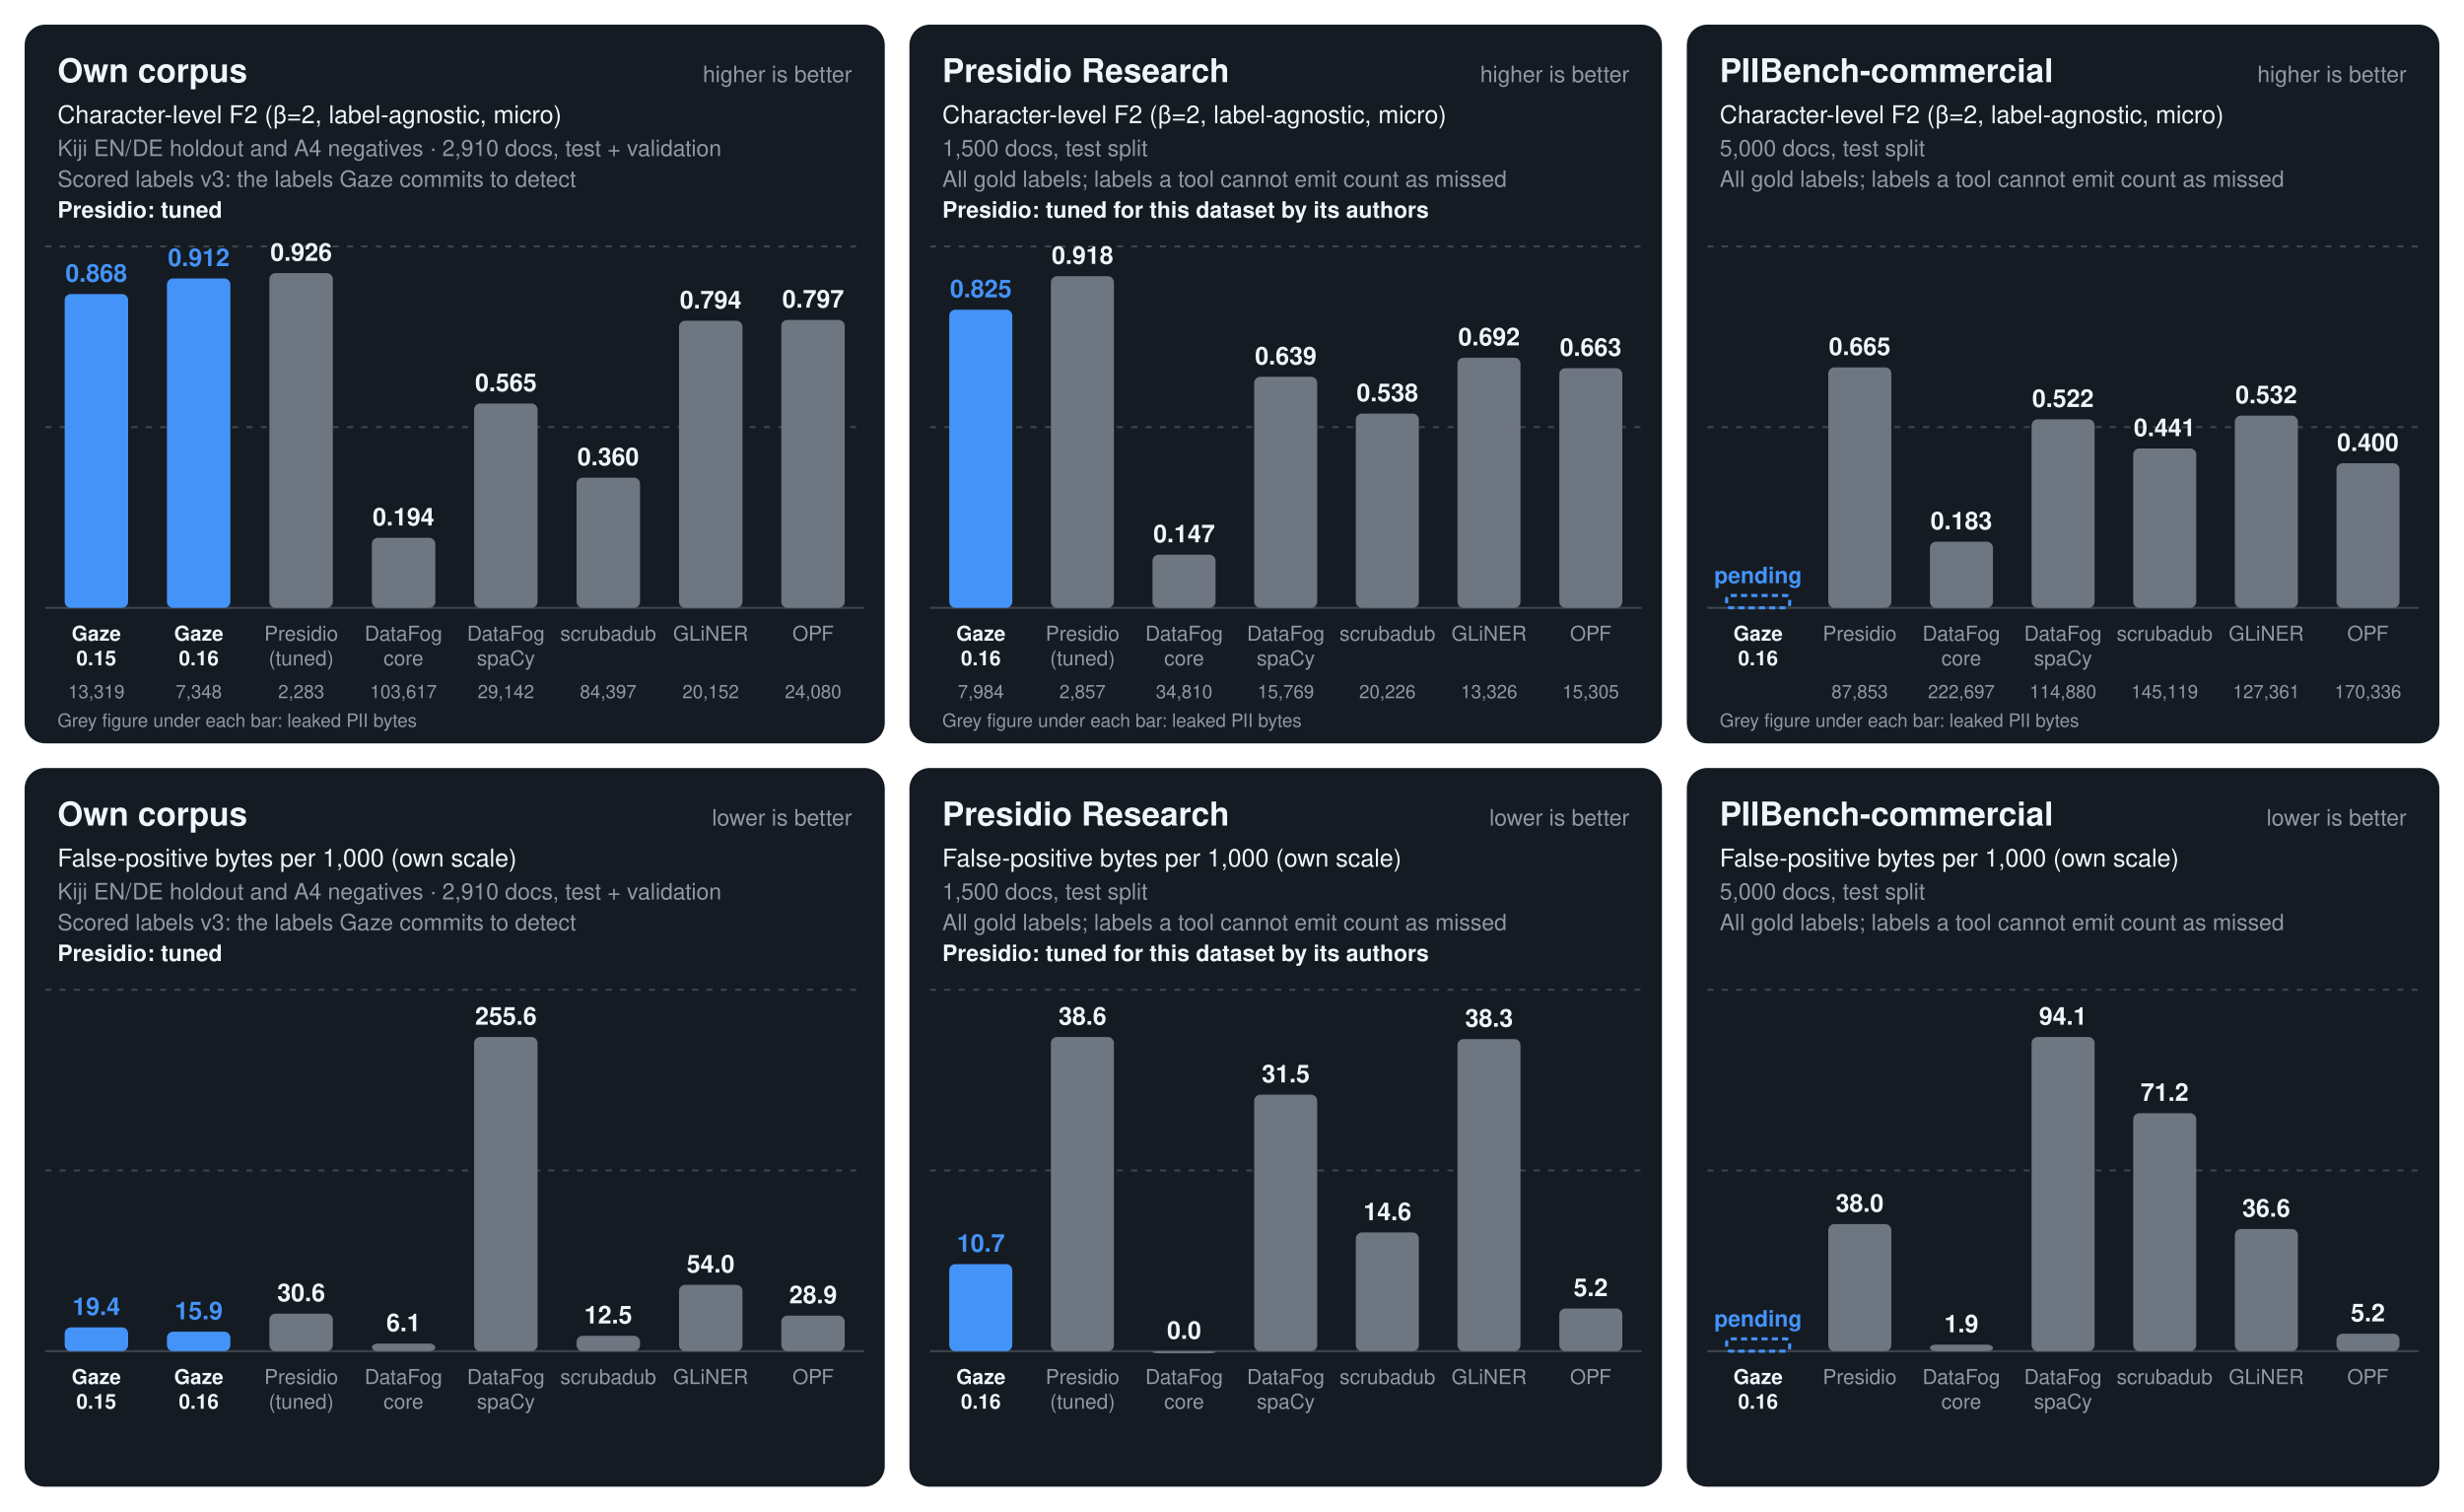
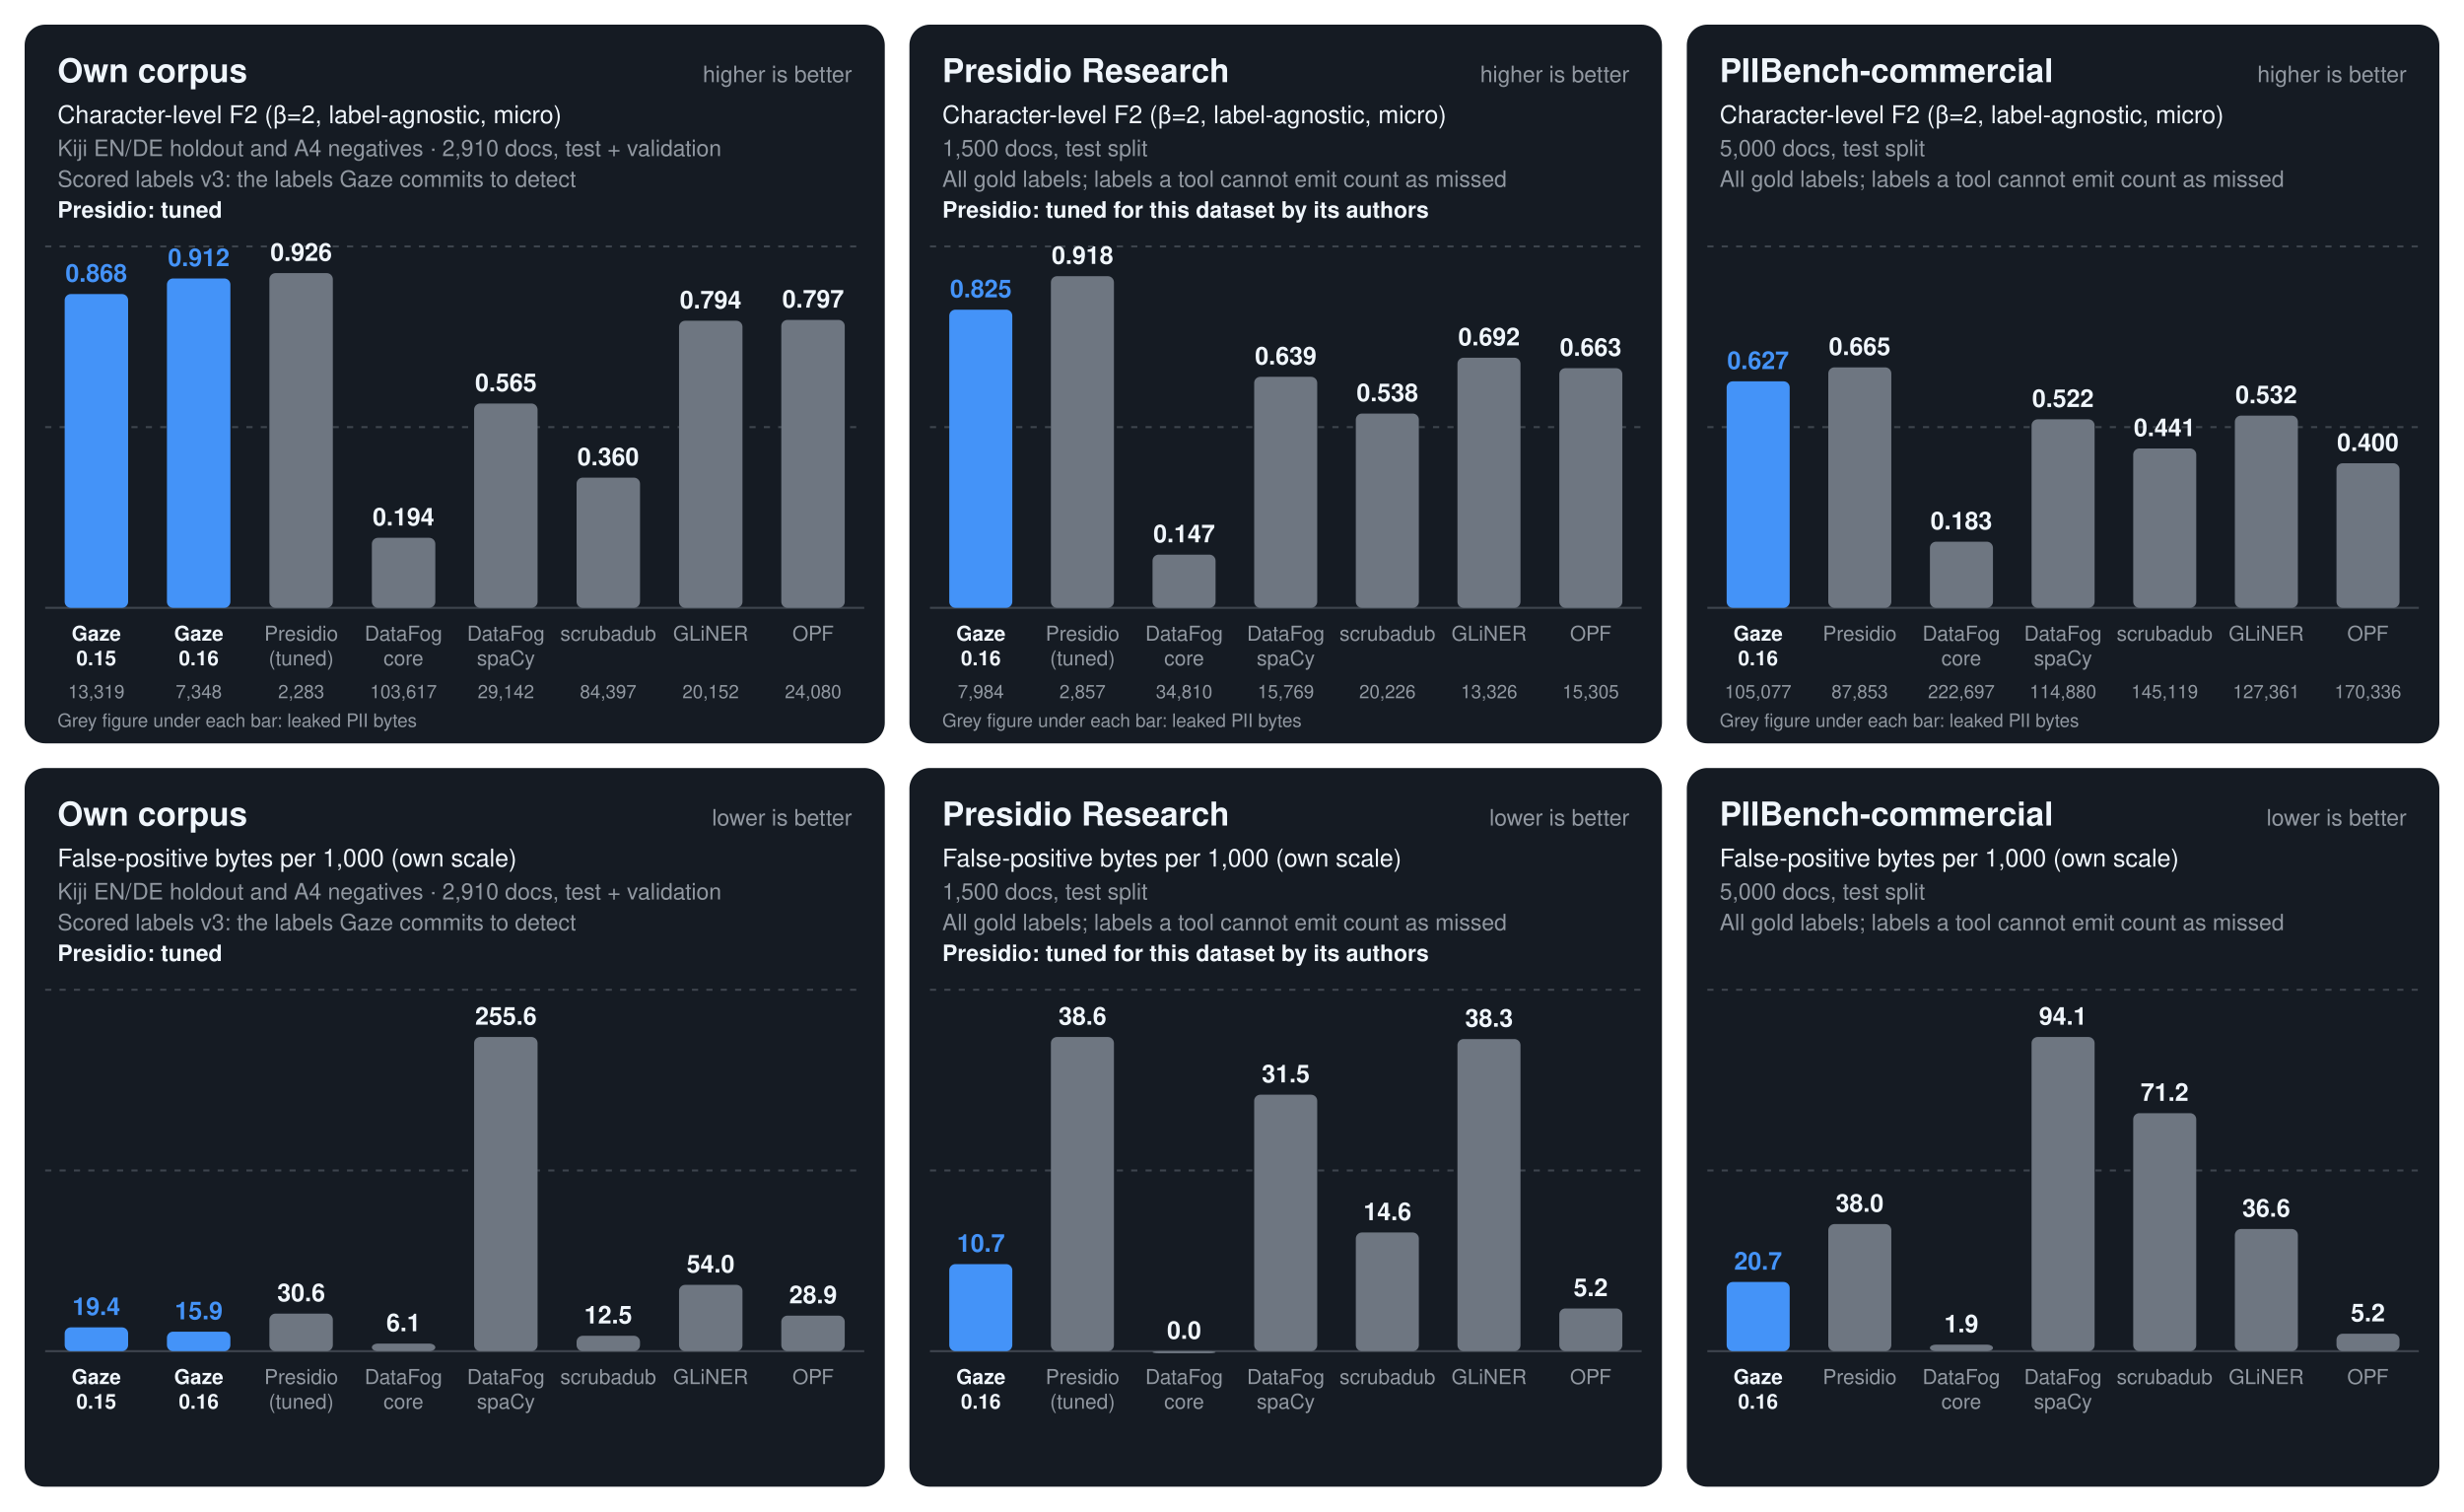
<svg xmlns="http://www.w3.org/2000/svg" viewBox="0 0 1200 736" width="1200" height="736" font-family="-apple-system,BlinkMacSystemFont,'Segoe UI',Helvetica,Arial,sans-serif" role="img" aria-label="Benchmark panels for own corpus, Presidio Research and PIIBench-commercial: character-level F2 (higher is better) with leaked PII bytes under each bar, and false-positive bytes per 1,000 bytes (lower is better), Gaze release against declared competitor configurations.">
  <rect x="12.0" y="12" width="418.9" height="350" rx="10" fill="#151b23" />
  <text x="28.0" y="40" font-size="16" font-weight="700" fill="#f0f6fc">Own corpus</text>
  <text x="414.9" y="40" font-size="11" text-anchor="end" fill="#9198a1">higher is better</text>
  <text x="28.0" y="60" font-size="12" fill="#f0f6fc">Character-level F2 (β=2, label-agnostic, micro)</text>
  <text x="28.0" y="76" font-size="11" fill="#9198a1">Kiji EN/DE holdout and A4 negatives · 2,910 docs, test + validation</text>
  <text x="28.0" y="91" font-size="11" fill="#9198a1">Scored labels v3: the labels Gaze commits to detect</text>
  <text x="28.0" y="106" font-size="11" font-weight="600" fill="#f0f6fc" textLength="93.0" lengthAdjust="spacingAndGlyphs">Presidio: tuned</text>
  <line x1="22.0" x2="420.9" y1="296.0" y2="296.0" stroke="#3d444d" stroke-width="1" />
  <line x1="22.0" x2="420.9" y1="208.0" y2="208.0" stroke="#3d444d" stroke-width="1" stroke-dasharray="3 4" />
  <line x1="22.0" x2="420.9" y1="120.0" y2="120.0" stroke="#3d444d" stroke-width="1" stroke-dasharray="3 4" />
  <rect x="31.5" y="143.2" width="30.9" height="152.8" rx="3" fill="#4493f8" />
  <text x="46.9" y="137.2" font-size="12" font-weight="700" text-anchor="middle" fill="#4493f8">0.868</text>
  <text x="46.9" y="312" font-size="10" font-weight="600" text-anchor="middle" fill="#f0f6fc">Gaze</text>
  <text x="46.9" y="324" font-size="10" font-weight="600" text-anchor="middle" fill="#f0f6fc">0.15</text>
  <text x="46.9" y="340.0" font-size="9" text-anchor="middle" fill="#9198a1">13,319</text>
  <rect x="81.3" y="135.6" width="30.9" height="160.4" rx="3" fill="#4493f8" />
  <text x="96.8" y="129.6" font-size="12" font-weight="700" text-anchor="middle" fill="#4493f8">0.912</text>
  <text x="96.8" y="312" font-size="10" font-weight="600" text-anchor="middle" fill="#f0f6fc">Gaze</text>
  <text x="96.8" y="324" font-size="10" font-weight="600" text-anchor="middle" fill="#f0f6fc">0.16</text>
  <text x="96.8" y="340.0" font-size="9" text-anchor="middle" fill="#9198a1">7,348</text>
  <rect x="131.2" y="133.0" width="30.9" height="163.0" rx="3" fill="#6e7681" />
  <text x="146.7" y="127.0" font-size="12" font-weight="700" text-anchor="middle" fill="#f0f6fc">0.926</text>
  <text x="146.7" y="312" font-size="10" font-weight="400" text-anchor="middle" fill="#9198a1" textLength="43.9" lengthAdjust="spacingAndGlyphs">Presidio</text>
  <text x="146.7" y="324" font-size="10" font-weight="400" text-anchor="middle" fill="#9198a1">(tuned)</text>
  <text x="146.7" y="340.0" font-size="9" text-anchor="middle" fill="#9198a1">2,283</text>
  <rect x="181.1" y="261.9" width="30.9" height="34.1" rx="3" fill="#6e7681" />
  <text x="196.5" y="255.9" font-size="12" font-weight="700" text-anchor="middle" fill="#f0f6fc">0.194</text>
  <text x="196.5" y="312" font-size="10" font-weight="400" text-anchor="middle" fill="#9198a1">DataFog</text>
  <text x="196.5" y="324" font-size="10" font-weight="400" text-anchor="middle" fill="#9198a1">core</text>
  <text x="196.5" y="340.0" font-size="9" text-anchor="middle" fill="#9198a1">103,617</text>
  <rect x="230.9" y="196.5" width="30.9" height="99.5" rx="3" fill="#6e7681" />
  <text x="246.4" y="190.5" font-size="12" font-weight="700" text-anchor="middle" fill="#f0f6fc">0.565</text>
  <text x="246.4" y="312" font-size="10" font-weight="400" text-anchor="middle" fill="#9198a1">DataFog</text>
  <text x="246.4" y="324" font-size="10" font-weight="400" text-anchor="middle" fill="#9198a1">spaCy</text>
  <text x="246.4" y="340.0" font-size="9" text-anchor="middle" fill="#9198a1">29,142</text>
  <rect x="280.8" y="232.6" width="30.9" height="63.4" rx="3" fill="#6e7681" />
  <text x="296.2" y="226.6" font-size="12" font-weight="700" text-anchor="middle" fill="#f0f6fc">0.360</text>
  <text x="296.2" y="312" font-size="10" font-weight="400" text-anchor="middle" fill="#9198a1" textLength="43.9" lengthAdjust="spacingAndGlyphs">scrubadub</text>
  <text x="296.2" y="340.0" font-size="9" text-anchor="middle" fill="#9198a1">84,397</text>
  <rect x="330.7" y="156.2" width="30.9" height="139.8" rx="3" fill="#6e7681" />
  <text x="346.1" y="150.2" font-size="12" font-weight="700" text-anchor="middle" fill="#f0f6fc">0.794</text>
  <text x="346.1" y="312" font-size="10" font-weight="400" text-anchor="middle" fill="#9198a1">GLiNER</text>
  <text x="346.1" y="340.0" font-size="9" text-anchor="middle" fill="#9198a1">20,152</text>
  <rect x="380.5" y="155.8" width="30.9" height="140.2" rx="3" fill="#6e7681" />
  <text x="396.0" y="149.8" font-size="12" font-weight="700" text-anchor="middle" fill="#f0f6fc">0.797</text>
  <text x="396.0" y="312" font-size="10" font-weight="400" text-anchor="middle" fill="#9198a1">OPF</text>
  <text x="396.0" y="340.0" font-size="9" text-anchor="middle" fill="#9198a1">24,080</text>
  <text x="28.0" y="354" font-size="9" fill="#9198a1">Grey figure under each bar: leaked PII bytes</text>
  <rect x="442.9" y="12" width="366.5" height="350" rx="10" fill="#151b23" />
  <text x="458.9" y="40" font-size="16" font-weight="700" fill="#f0f6fc">Presidio Research</text>
  <text x="793.5" y="40" font-size="11" text-anchor="end" fill="#9198a1">higher is better</text>
  <text x="458.9" y="60" font-size="12" fill="#f0f6fc">Character-level F2 (β=2, label-agnostic, micro)</text>
  <text x="458.9" y="76" font-size="11" fill="#9198a1">1,500 docs, test split</text>
  <text x="458.9" y="91" font-size="11" fill="#9198a1">All gold labels; labels a tool cannot emit count as missed</text>
  <text x="458.9" y="106" font-size="11" font-weight="600" fill="#f0f6fc" textLength="291.4" lengthAdjust="spacingAndGlyphs">Presidio: tuned for this dataset by its authors</text>
  <line x1="452.9" x2="799.5" y1="296.0" y2="296.0" stroke="#3d444d" stroke-width="1" />
  <line x1="452.9" x2="799.5" y1="208.0" y2="208.0" stroke="#3d444d" stroke-width="1" stroke-dasharray="3 4" />
  <line x1="452.9" x2="799.5" y1="120.0" y2="120.0" stroke="#3d444d" stroke-width="1" stroke-dasharray="3 4" />
  <rect x="462.3" y="150.8" width="30.7" height="145.2" rx="3" fill="#4493f8" />
  <text x="477.7" y="144.8" font-size="12" font-weight="700" text-anchor="middle" fill="#4493f8">0.825</text>
  <text x="477.7" y="312" font-size="10" font-weight="600" text-anchor="middle" fill="#f0f6fc">Gaze</text>
  <text x="477.7" y="324" font-size="10" font-weight="600" text-anchor="middle" fill="#f0f6fc">0.16</text>
  <text x="477.7" y="340.0" font-size="9" text-anchor="middle" fill="#9198a1">7,984</text>
  <rect x="511.8" y="134.5" width="30.7" height="161.5" rx="3" fill="#6e7681" />
  <text x="527.2" y="128.5" font-size="12" font-weight="700" text-anchor="middle" fill="#f0f6fc">0.918</text>
  <text x="527.2" y="312" font-size="10" font-weight="400" text-anchor="middle" fill="#9198a1" textLength="43.5" lengthAdjust="spacingAndGlyphs">Presidio</text>
  <text x="527.2" y="324" font-size="10" font-weight="400" text-anchor="middle" fill="#9198a1">(tuned)</text>
  <text x="527.2" y="340.0" font-size="9" text-anchor="middle" fill="#9198a1">2,857</text>
  <rect x="561.3" y="270.1" width="30.7" height="25.9" rx="3" fill="#6e7681" />
  <text x="576.7" y="264.1" font-size="12" font-weight="700" text-anchor="middle" fill="#f0f6fc">0.147</text>
  <text x="576.7" y="312" font-size="10" font-weight="400" text-anchor="middle" fill="#9198a1">DataFog</text>
  <text x="576.7" y="324" font-size="10" font-weight="400" text-anchor="middle" fill="#9198a1">core</text>
  <text x="576.7" y="340.0" font-size="9" text-anchor="middle" fill="#9198a1">34,810</text>
  <rect x="610.8" y="183.5" width="30.7" height="112.5" rx="3" fill="#6e7681" />
  <text x="626.2" y="177.5" font-size="12" font-weight="700" text-anchor="middle" fill="#f0f6fc">0.639</text>
  <text x="626.2" y="312" font-size="10" font-weight="400" text-anchor="middle" fill="#9198a1">DataFog</text>
  <text x="626.2" y="324" font-size="10" font-weight="400" text-anchor="middle" fill="#9198a1">spaCy</text>
  <text x="626.2" y="340.0" font-size="9" text-anchor="middle" fill="#9198a1">15,769</text>
  <rect x="660.3" y="201.4" width="30.7" height="94.6" rx="3" fill="#6e7681" />
  <text x="675.7" y="195.4" font-size="12" font-weight="700" text-anchor="middle" fill="#f0f6fc">0.538</text>
  <text x="675.7" y="312" font-size="10" font-weight="400" text-anchor="middle" fill="#9198a1" textLength="43.5" lengthAdjust="spacingAndGlyphs">scrubadub</text>
  <text x="675.7" y="340.0" font-size="9" text-anchor="middle" fill="#9198a1">20,226</text>
  <rect x="709.8" y="174.2" width="30.7" height="121.8" rx="3" fill="#6e7681" />
  <text x="725.2" y="168.2" font-size="12" font-weight="700" text-anchor="middle" fill="#f0f6fc">0.692</text>
  <text x="725.2" y="312" font-size="10" font-weight="400" text-anchor="middle" fill="#9198a1">GLiNER</text>
  <text x="725.2" y="340.0" font-size="9" text-anchor="middle" fill="#9198a1">13,326</text>
  <rect x="759.4" y="179.3" width="30.7" height="116.7" rx="3" fill="#6e7681" />
  <text x="774.7" y="173.3" font-size="12" font-weight="700" text-anchor="middle" fill="#f0f6fc">0.663</text>
  <text x="774.7" y="312" font-size="10" font-weight="400" text-anchor="middle" fill="#9198a1">OPF</text>
  <text x="774.7" y="340.0" font-size="9" text-anchor="middle" fill="#9198a1">15,305</text>
  <text x="458.9" y="354" font-size="9" fill="#9198a1">Grey figure under each bar: leaked PII bytes</text>
  <rect x="821.5" y="12" width="366.5" height="350" rx="10" fill="#151b23" />
  <text x="837.5" y="40" font-size="16" font-weight="700" fill="#f0f6fc">PIIBench-commercial</text>
  <text x="1172.0" y="40" font-size="11" text-anchor="end" fill="#9198a1">higher is better</text>
  <text x="837.5" y="60" font-size="12" fill="#f0f6fc">Character-level F2 (β=2, label-agnostic, micro)</text>
  <text x="837.5" y="76" font-size="11" fill="#9198a1">5,000 docs, test split</text>
  <text x="837.5" y="91" font-size="11" fill="#9198a1">All gold labels; labels a tool cannot emit count as missed</text>
  <line x1="831.5" x2="1178.0" y1="296.0" y2="296.0" stroke="#3d444d" stroke-width="1" />
  <line x1="831.5" x2="1178.0" y1="208.0" y2="208.0" stroke="#3d444d" stroke-width="1" stroke-dasharray="3 4" />
  <line x1="831.5" x2="1178.0" y1="120.0" y2="120.0" stroke="#3d444d" stroke-width="1" stroke-dasharray="3 4" />
-   <rect x="840.9" y="290.0" width="30.7" height="6" rx="2" fill="none" stroke="#4493f8" stroke-width="1.5" stroke-dasharray="3 2" />
-   <text x="856.2" y="284.0" font-size="11" font-weight="700" text-anchor="middle" fill="#4493f8">pending</text>
+   <rect x="840.9" y="185.7" width="30.7" height="110.3" rx="3" fill="#4493f8" />
+   <text x="856.2" y="179.7" font-size="12" font-weight="700" text-anchor="middle" fill="#4493f8">0.627</text>
  <text x="856.2" y="312" font-size="10" font-weight="600" text-anchor="middle" fill="#f0f6fc">Gaze</text>
  <text x="856.2" y="324" font-size="10" font-weight="600" text-anchor="middle" fill="#f0f6fc">0.16</text>
+   <text x="856.2" y="340.0" font-size="9" text-anchor="middle" fill="#9198a1">105,077</text>
  <rect x="890.4" y="178.9" width="30.7" height="117.1" rx="3" fill="#6e7681" />
  <text x="905.7" y="172.9" font-size="12" font-weight="700" text-anchor="middle" fill="#f0f6fc">0.665</text>
  <text x="905.7" y="312" font-size="10" font-weight="400" text-anchor="middle" fill="#9198a1" textLength="43.5" lengthAdjust="spacingAndGlyphs">Presidio</text>
  <text x="905.7" y="340.0" font-size="9" text-anchor="middle" fill="#9198a1">87,853</text>
  <rect x="939.9" y="263.8" width="30.7" height="32.2" rx="3" fill="#6e7681" />
  <text x="955.2" y="257.8" font-size="12" font-weight="700" text-anchor="middle" fill="#f0f6fc">0.183</text>
  <text x="955.2" y="312" font-size="10" font-weight="400" text-anchor="middle" fill="#9198a1">DataFog</text>
  <text x="955.2" y="324" font-size="10" font-weight="400" text-anchor="middle" fill="#9198a1">core</text>
  <text x="955.2" y="340.0" font-size="9" text-anchor="middle" fill="#9198a1">222,697</text>
  <rect x="989.4" y="204.2" width="30.7" height="91.8" rx="3" fill="#6e7681" />
  <text x="1004.7" y="198.2" font-size="12" font-weight="700" text-anchor="middle" fill="#f0f6fc">0.522</text>
  <text x="1004.7" y="312" font-size="10" font-weight="400" text-anchor="middle" fill="#9198a1">DataFog</text>
  <text x="1004.7" y="324" font-size="10" font-weight="400" text-anchor="middle" fill="#9198a1">spaCy</text>
  <text x="1004.7" y="340.0" font-size="9" text-anchor="middle" fill="#9198a1">114,880</text>
  <rect x="1038.9" y="218.4" width="30.7" height="77.6" rx="3" fill="#6e7681" />
  <text x="1054.2" y="212.4" font-size="12" font-weight="700" text-anchor="middle" fill="#f0f6fc">0.441</text>
  <text x="1054.2" y="312" font-size="10" font-weight="400" text-anchor="middle" fill="#9198a1" textLength="43.5" lengthAdjust="spacingAndGlyphs">scrubadub</text>
  <text x="1054.2" y="340.0" font-size="9" text-anchor="middle" fill="#9198a1">145,119</text>
  <rect x="1088.4" y="202.4" width="30.7" height="93.6" rx="3" fill="#6e7681" />
  <text x="1103.7" y="196.4" font-size="12" font-weight="700" text-anchor="middle" fill="#f0f6fc">0.532</text>
  <text x="1103.7" y="312" font-size="10" font-weight="400" text-anchor="middle" fill="#9198a1">GLiNER</text>
  <text x="1103.7" y="340.0" font-size="9" text-anchor="middle" fill="#9198a1">127,361</text>
  <rect x="1137.9" y="225.6" width="30.7" height="70.4" rx="3" fill="#6e7681" />
  <text x="1153.2" y="219.6" font-size="12" font-weight="700" text-anchor="middle" fill="#f0f6fc">0.400</text>
  <text x="1153.2" y="312" font-size="10" font-weight="400" text-anchor="middle" fill="#9198a1">OPF</text>
  <text x="1153.2" y="340.0" font-size="9" text-anchor="middle" fill="#9198a1">170,336</text>
  <text x="837.5" y="354" font-size="9" fill="#9198a1">Grey figure under each bar: leaked PII bytes</text>
  <rect x="12.0" y="374" width="418.9" height="350" rx="10" fill="#151b23" />
  <text x="28.0" y="402" font-size="16" font-weight="700" fill="#f0f6fc">Own corpus</text>
  <text x="414.9" y="402" font-size="11" text-anchor="end" fill="#9198a1">lower is better</text>
  <text x="28.0" y="422" font-size="12" fill="#f0f6fc">False-positive bytes per 1,000 (own scale)</text>
  <text x="28.0" y="438" font-size="11" fill="#9198a1">Kiji EN/DE holdout and A4 negatives · 2,910 docs, test + validation</text>
  <text x="28.0" y="453" font-size="11" fill="#9198a1">Scored labels v3: the labels Gaze commits to detect</text>
  <text x="28.0" y="468" font-size="11" font-weight="600" fill="#f0f6fc" textLength="93.0" lengthAdjust="spacingAndGlyphs">Presidio: tuned</text>
  <line x1="22.0" x2="420.9" y1="658.0" y2="658.0" stroke="#3d444d" stroke-width="1" />
  <line x1="22.0" x2="420.9" y1="570.0" y2="570.0" stroke="#3d444d" stroke-width="1" stroke-dasharray="3 4" />
  <line x1="22.0" x2="420.9" y1="482.0" y2="482.0" stroke="#3d444d" stroke-width="1" stroke-dasharray="3 4" />
  <rect x="31.5" y="646.4" width="30.9" height="11.6" rx="3" fill="#4493f8" />
  <text x="46.9" y="640.4" font-size="12" font-weight="700" text-anchor="middle" fill="#4493f8">19.4</text>
  <text x="46.9" y="674" font-size="10" font-weight="600" text-anchor="middle" fill="#f0f6fc">Gaze</text>
  <text x="46.9" y="686" font-size="10" font-weight="600" text-anchor="middle" fill="#f0f6fc">0.15</text>
  <rect x="81.3" y="648.5" width="30.9" height="9.5" rx="3" fill="#4493f8" />
  <text x="96.8" y="642.5" font-size="12" font-weight="700" text-anchor="middle" fill="#4493f8">15.9</text>
  <text x="96.8" y="674" font-size="10" font-weight="600" text-anchor="middle" fill="#f0f6fc">Gaze</text>
  <text x="96.8" y="686" font-size="10" font-weight="600" text-anchor="middle" fill="#f0f6fc">0.16</text>
  <rect x="131.2" y="639.7" width="30.9" height="18.3" rx="3" fill="#6e7681" />
  <text x="146.7" y="633.7" font-size="12" font-weight="700" text-anchor="middle" fill="#f0f6fc">30.6</text>
  <text x="146.7" y="674" font-size="10" font-weight="400" text-anchor="middle" fill="#9198a1" textLength="43.9" lengthAdjust="spacingAndGlyphs">Presidio</text>
  <text x="146.7" y="686" font-size="10" font-weight="400" text-anchor="middle" fill="#9198a1">(tuned)</text>
  <rect x="181.1" y="654.3" width="30.9" height="3.7" rx="3" fill="#6e7681" />
  <text x="196.5" y="648.3" font-size="12" font-weight="700" text-anchor="middle" fill="#f0f6fc">6.1</text>
  <text x="196.5" y="674" font-size="10" font-weight="400" text-anchor="middle" fill="#9198a1">DataFog</text>
  <text x="196.5" y="686" font-size="10" font-weight="400" text-anchor="middle" fill="#9198a1">core</text>
  <rect x="230.9" y="505.0" width="30.9" height="153.0" rx="3" fill="#6e7681" />
  <text x="246.4" y="499.0" font-size="12" font-weight="700" text-anchor="middle" fill="#f0f6fc">255.6</text>
  <text x="246.4" y="674" font-size="10" font-weight="400" text-anchor="middle" fill="#9198a1">DataFog</text>
  <text x="246.4" y="686" font-size="10" font-weight="400" text-anchor="middle" fill="#9198a1">spaCy</text>
  <rect x="280.8" y="650.5" width="30.9" height="7.5" rx="3" fill="#6e7681" />
  <text x="296.2" y="644.5" font-size="12" font-weight="700" text-anchor="middle" fill="#f0f6fc">12.5</text>
  <text x="296.2" y="674" font-size="10" font-weight="400" text-anchor="middle" fill="#9198a1" textLength="43.9" lengthAdjust="spacingAndGlyphs">scrubadub</text>
  <rect x="330.7" y="625.7" width="30.9" height="32.3" rx="3" fill="#6e7681" />
  <text x="346.1" y="619.7" font-size="12" font-weight="700" text-anchor="middle" fill="#f0f6fc">54.0</text>
  <text x="346.1" y="674" font-size="10" font-weight="400" text-anchor="middle" fill="#9198a1">GLiNER</text>
  <rect x="380.5" y="640.7" width="30.9" height="17.3" rx="3" fill="#6e7681" />
  <text x="396.0" y="634.7" font-size="12" font-weight="700" text-anchor="middle" fill="#f0f6fc">28.9</text>
  <text x="396.0" y="674" font-size="10" font-weight="400" text-anchor="middle" fill="#9198a1">OPF</text>
  <rect x="442.9" y="374" width="366.5" height="350" rx="10" fill="#151b23" />
  <text x="458.9" y="402" font-size="16" font-weight="700" fill="#f0f6fc">Presidio Research</text>
  <text x="793.5" y="402" font-size="11" text-anchor="end" fill="#9198a1">lower is better</text>
  <text x="458.9" y="422" font-size="12" fill="#f0f6fc">False-positive bytes per 1,000 (own scale)</text>
  <text x="458.9" y="438" font-size="11" fill="#9198a1">1,500 docs, test split</text>
  <text x="458.9" y="453" font-size="11" fill="#9198a1">All gold labels; labels a tool cannot emit count as missed</text>
  <text x="458.9" y="468" font-size="11" font-weight="600" fill="#f0f6fc" textLength="291.4" lengthAdjust="spacingAndGlyphs">Presidio: tuned for this dataset by its authors</text>
  <line x1="452.9" x2="799.5" y1="658.0" y2="658.0" stroke="#3d444d" stroke-width="1" />
  <line x1="452.9" x2="799.5" y1="570.0" y2="570.0" stroke="#3d444d" stroke-width="1" stroke-dasharray="3 4" />
  <line x1="452.9" x2="799.5" y1="482.0" y2="482.0" stroke="#3d444d" stroke-width="1" stroke-dasharray="3 4" />
  <rect x="462.3" y="615.6" width="30.7" height="42.4" rx="3" fill="#4493f8" />
  <text x="477.7" y="609.6" font-size="12" font-weight="700" text-anchor="middle" fill="#4493f8">10.7</text>
  <text x="477.7" y="674" font-size="10" font-weight="600" text-anchor="middle" fill="#f0f6fc">Gaze</text>
  <text x="477.7" y="686" font-size="10" font-weight="600" text-anchor="middle" fill="#f0f6fc">0.16</text>
  <rect x="511.8" y="505.0" width="30.7" height="153.0" rx="3" fill="#6e7681" />
  <text x="527.2" y="499.0" font-size="12" font-weight="700" text-anchor="middle" fill="#f0f6fc">38.6</text>
  <text x="527.2" y="674" font-size="10" font-weight="400" text-anchor="middle" fill="#9198a1" textLength="43.5" lengthAdjust="spacingAndGlyphs">Presidio</text>
  <text x="527.2" y="686" font-size="10" font-weight="400" text-anchor="middle" fill="#9198a1">(tuned)</text>
  <rect x="561.3" y="658.0" width="30.7" height="1.0" rx="3" fill="#6e7681" />
  <text x="576.7" y="652.0" font-size="12" font-weight="700" text-anchor="middle" fill="#f0f6fc">0.0</text>
  <text x="576.7" y="674" font-size="10" font-weight="400" text-anchor="middle" fill="#9198a1">DataFog</text>
  <text x="576.7" y="686" font-size="10" font-weight="400" text-anchor="middle" fill="#9198a1">core</text>
  <rect x="610.8" y="533.1" width="30.7" height="124.9" rx="3" fill="#6e7681" />
  <text x="626.2" y="527.1" font-size="12" font-weight="700" text-anchor="middle" fill="#f0f6fc">31.5</text>
  <text x="626.2" y="674" font-size="10" font-weight="400" text-anchor="middle" fill="#9198a1">DataFog</text>
  <text x="626.2" y="686" font-size="10" font-weight="400" text-anchor="middle" fill="#9198a1">spaCy</text>
  <rect x="660.3" y="600.2" width="30.7" height="57.8" rx="3" fill="#6e7681" />
  <text x="675.7" y="594.2" font-size="12" font-weight="700" text-anchor="middle" fill="#f0f6fc">14.6</text>
  <text x="675.7" y="674" font-size="10" font-weight="400" text-anchor="middle" fill="#9198a1" textLength="43.5" lengthAdjust="spacingAndGlyphs">scrubadub</text>
  <rect x="709.8" y="506.0" width="30.7" height="152.0" rx="3" fill="#6e7681" />
  <text x="725.2" y="500.0" font-size="12" font-weight="700" text-anchor="middle" fill="#f0f6fc">38.3</text>
  <text x="725.2" y="674" font-size="10" font-weight="400" text-anchor="middle" fill="#9198a1">GLiNER</text>
  <rect x="759.4" y="637.2" width="30.7" height="20.8" rx="3" fill="#6e7681" />
  <text x="774.7" y="631.2" font-size="12" font-weight="700" text-anchor="middle" fill="#f0f6fc">5.2</text>
  <text x="774.7" y="674" font-size="10" font-weight="400" text-anchor="middle" fill="#9198a1">OPF</text>
  <rect x="821.5" y="374" width="366.5" height="350" rx="10" fill="#151b23" />
  <text x="837.5" y="402" font-size="16" font-weight="700" fill="#f0f6fc">PIIBench-commercial</text>
  <text x="1172.0" y="402" font-size="11" text-anchor="end" fill="#9198a1">lower is better</text>
  <text x="837.5" y="422" font-size="12" fill="#f0f6fc">False-positive bytes per 1,000 (own scale)</text>
  <text x="837.5" y="438" font-size="11" fill="#9198a1">5,000 docs, test split</text>
  <text x="837.5" y="453" font-size="11" fill="#9198a1">All gold labels; labels a tool cannot emit count as missed</text>
  <line x1="831.5" x2="1178.0" y1="658.0" y2="658.0" stroke="#3d444d" stroke-width="1" />
  <line x1="831.5" x2="1178.0" y1="570.0" y2="570.0" stroke="#3d444d" stroke-width="1" stroke-dasharray="3 4" />
  <line x1="831.5" x2="1178.0" y1="482.0" y2="482.0" stroke="#3d444d" stroke-width="1" stroke-dasharray="3 4" />
-   <rect x="840.9" y="652.0" width="30.7" height="6" rx="2" fill="none" stroke="#4493f8" stroke-width="1.5" stroke-dasharray="3 2" />
-   <text x="856.2" y="646.0" font-size="11" font-weight="700" text-anchor="middle" fill="#4493f8">pending</text>
+   <rect x="840.9" y="624.3" width="30.7" height="33.7" rx="3" fill="#4493f8" />
+   <text x="856.2" y="618.3" font-size="12" font-weight="700" text-anchor="middle" fill="#4493f8">20.7</text>
  <text x="856.2" y="674" font-size="10" font-weight="600" text-anchor="middle" fill="#f0f6fc">Gaze</text>
  <text x="856.2" y="686" font-size="10" font-weight="600" text-anchor="middle" fill="#f0f6fc">0.16</text>
  <rect x="890.4" y="596.1" width="30.7" height="61.9" rx="3" fill="#6e7681" />
  <text x="905.7" y="590.1" font-size="12" font-weight="700" text-anchor="middle" fill="#f0f6fc">38.0</text>
  <text x="905.7" y="674" font-size="10" font-weight="400" text-anchor="middle" fill="#9198a1" textLength="43.5" lengthAdjust="spacingAndGlyphs">Presidio</text>
  <rect x="939.9" y="654.8" width="30.7" height="3.2" rx="3" fill="#6e7681" />
  <text x="955.2" y="648.8" font-size="12" font-weight="700" text-anchor="middle" fill="#f0f6fc">1.9</text>
  <text x="955.2" y="674" font-size="10" font-weight="400" text-anchor="middle" fill="#9198a1">DataFog</text>
  <text x="955.2" y="686" font-size="10" font-weight="400" text-anchor="middle" fill="#9198a1">core</text>
  <rect x="989.4" y="505.0" width="30.7" height="153.0" rx="3" fill="#6e7681" />
  <text x="1004.7" y="499.0" font-size="12" font-weight="700" text-anchor="middle" fill="#f0f6fc">94.1</text>
  <text x="1004.7" y="674" font-size="10" font-weight="400" text-anchor="middle" fill="#9198a1">DataFog</text>
  <text x="1004.7" y="686" font-size="10" font-weight="400" text-anchor="middle" fill="#9198a1">spaCy</text>
  <rect x="1038.9" y="542.1" width="30.7" height="115.9" rx="3" fill="#6e7681" />
  <text x="1054.2" y="536.1" font-size="12" font-weight="700" text-anchor="middle" fill="#f0f6fc">71.2</text>
  <text x="1054.2" y="674" font-size="10" font-weight="400" text-anchor="middle" fill="#9198a1" textLength="43.5" lengthAdjust="spacingAndGlyphs">scrubadub</text>
  <rect x="1088.4" y="598.5" width="30.7" height="59.5" rx="3" fill="#6e7681" />
  <text x="1103.7" y="592.5" font-size="12" font-weight="700" text-anchor="middle" fill="#f0f6fc">36.6</text>
  <text x="1103.7" y="674" font-size="10" font-weight="400" text-anchor="middle" fill="#9198a1">GLiNER</text>
  <rect x="1137.9" y="649.5" width="30.7" height="8.5" rx="3" fill="#6e7681" />
  <text x="1153.2" y="643.5" font-size="12" font-weight="700" text-anchor="middle" fill="#f0f6fc">5.2</text>
  <text x="1153.2" y="674" font-size="10" font-weight="400" text-anchor="middle" fill="#9198a1">OPF</text>
</svg>
